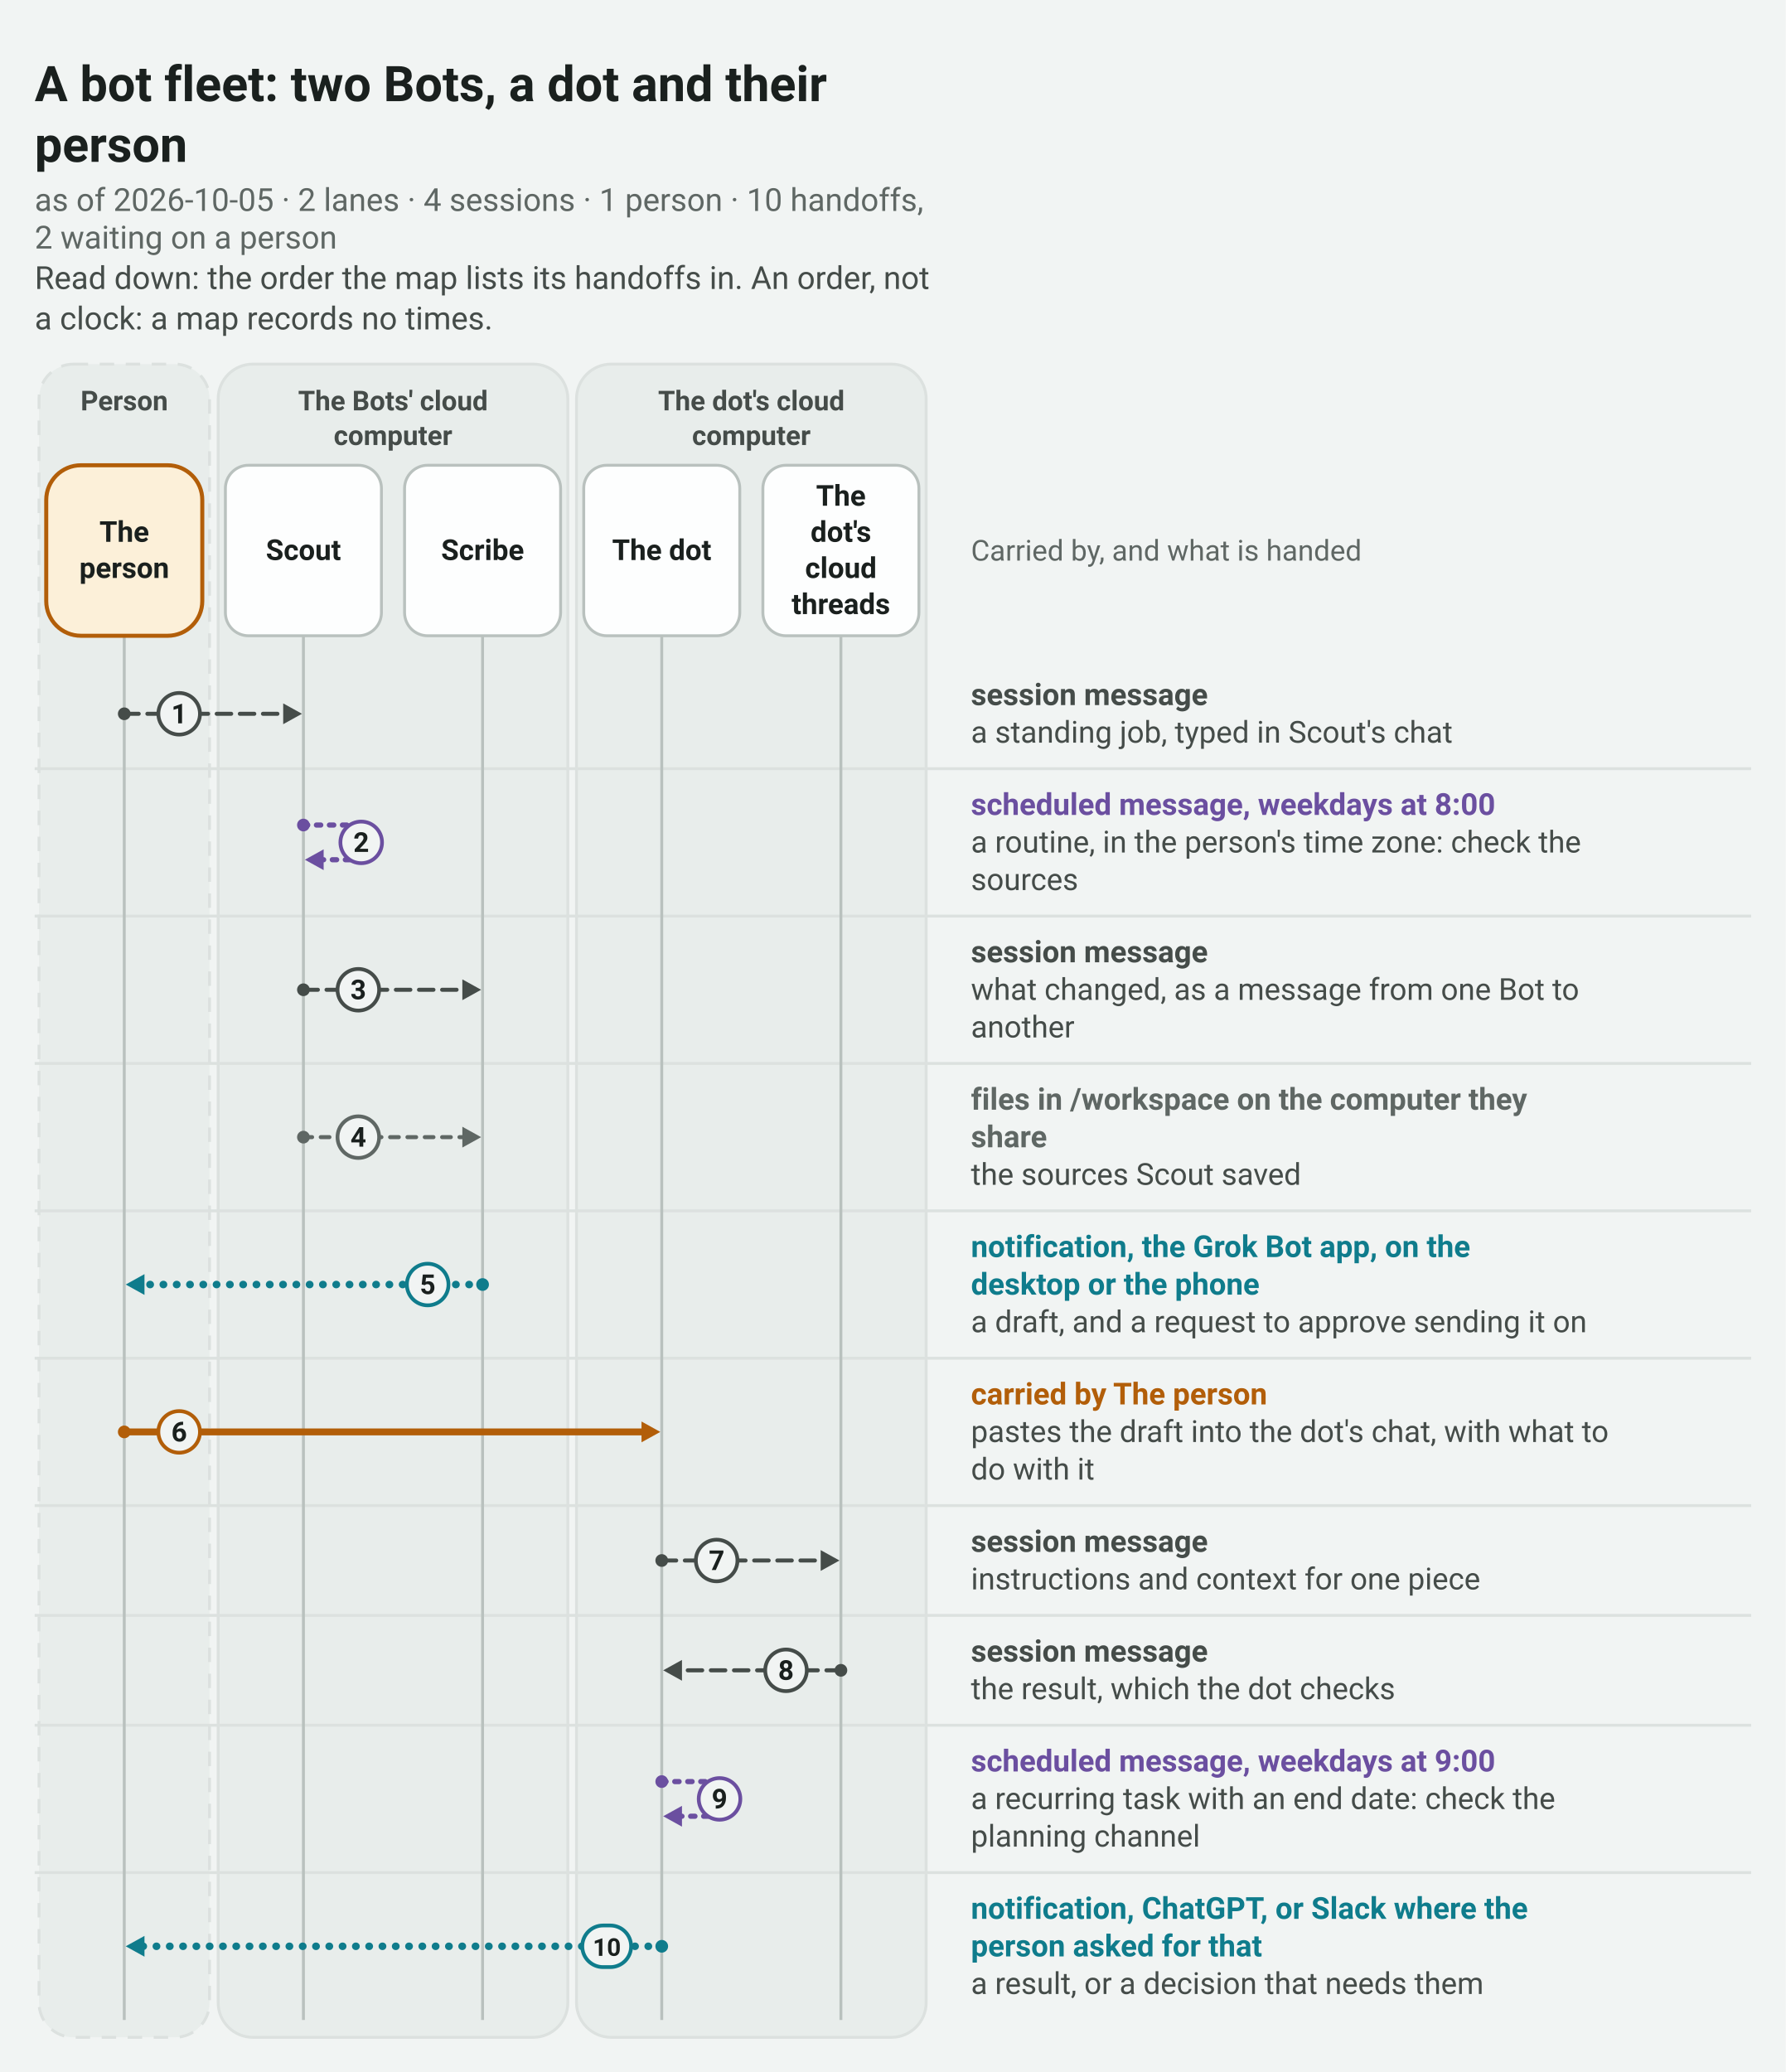
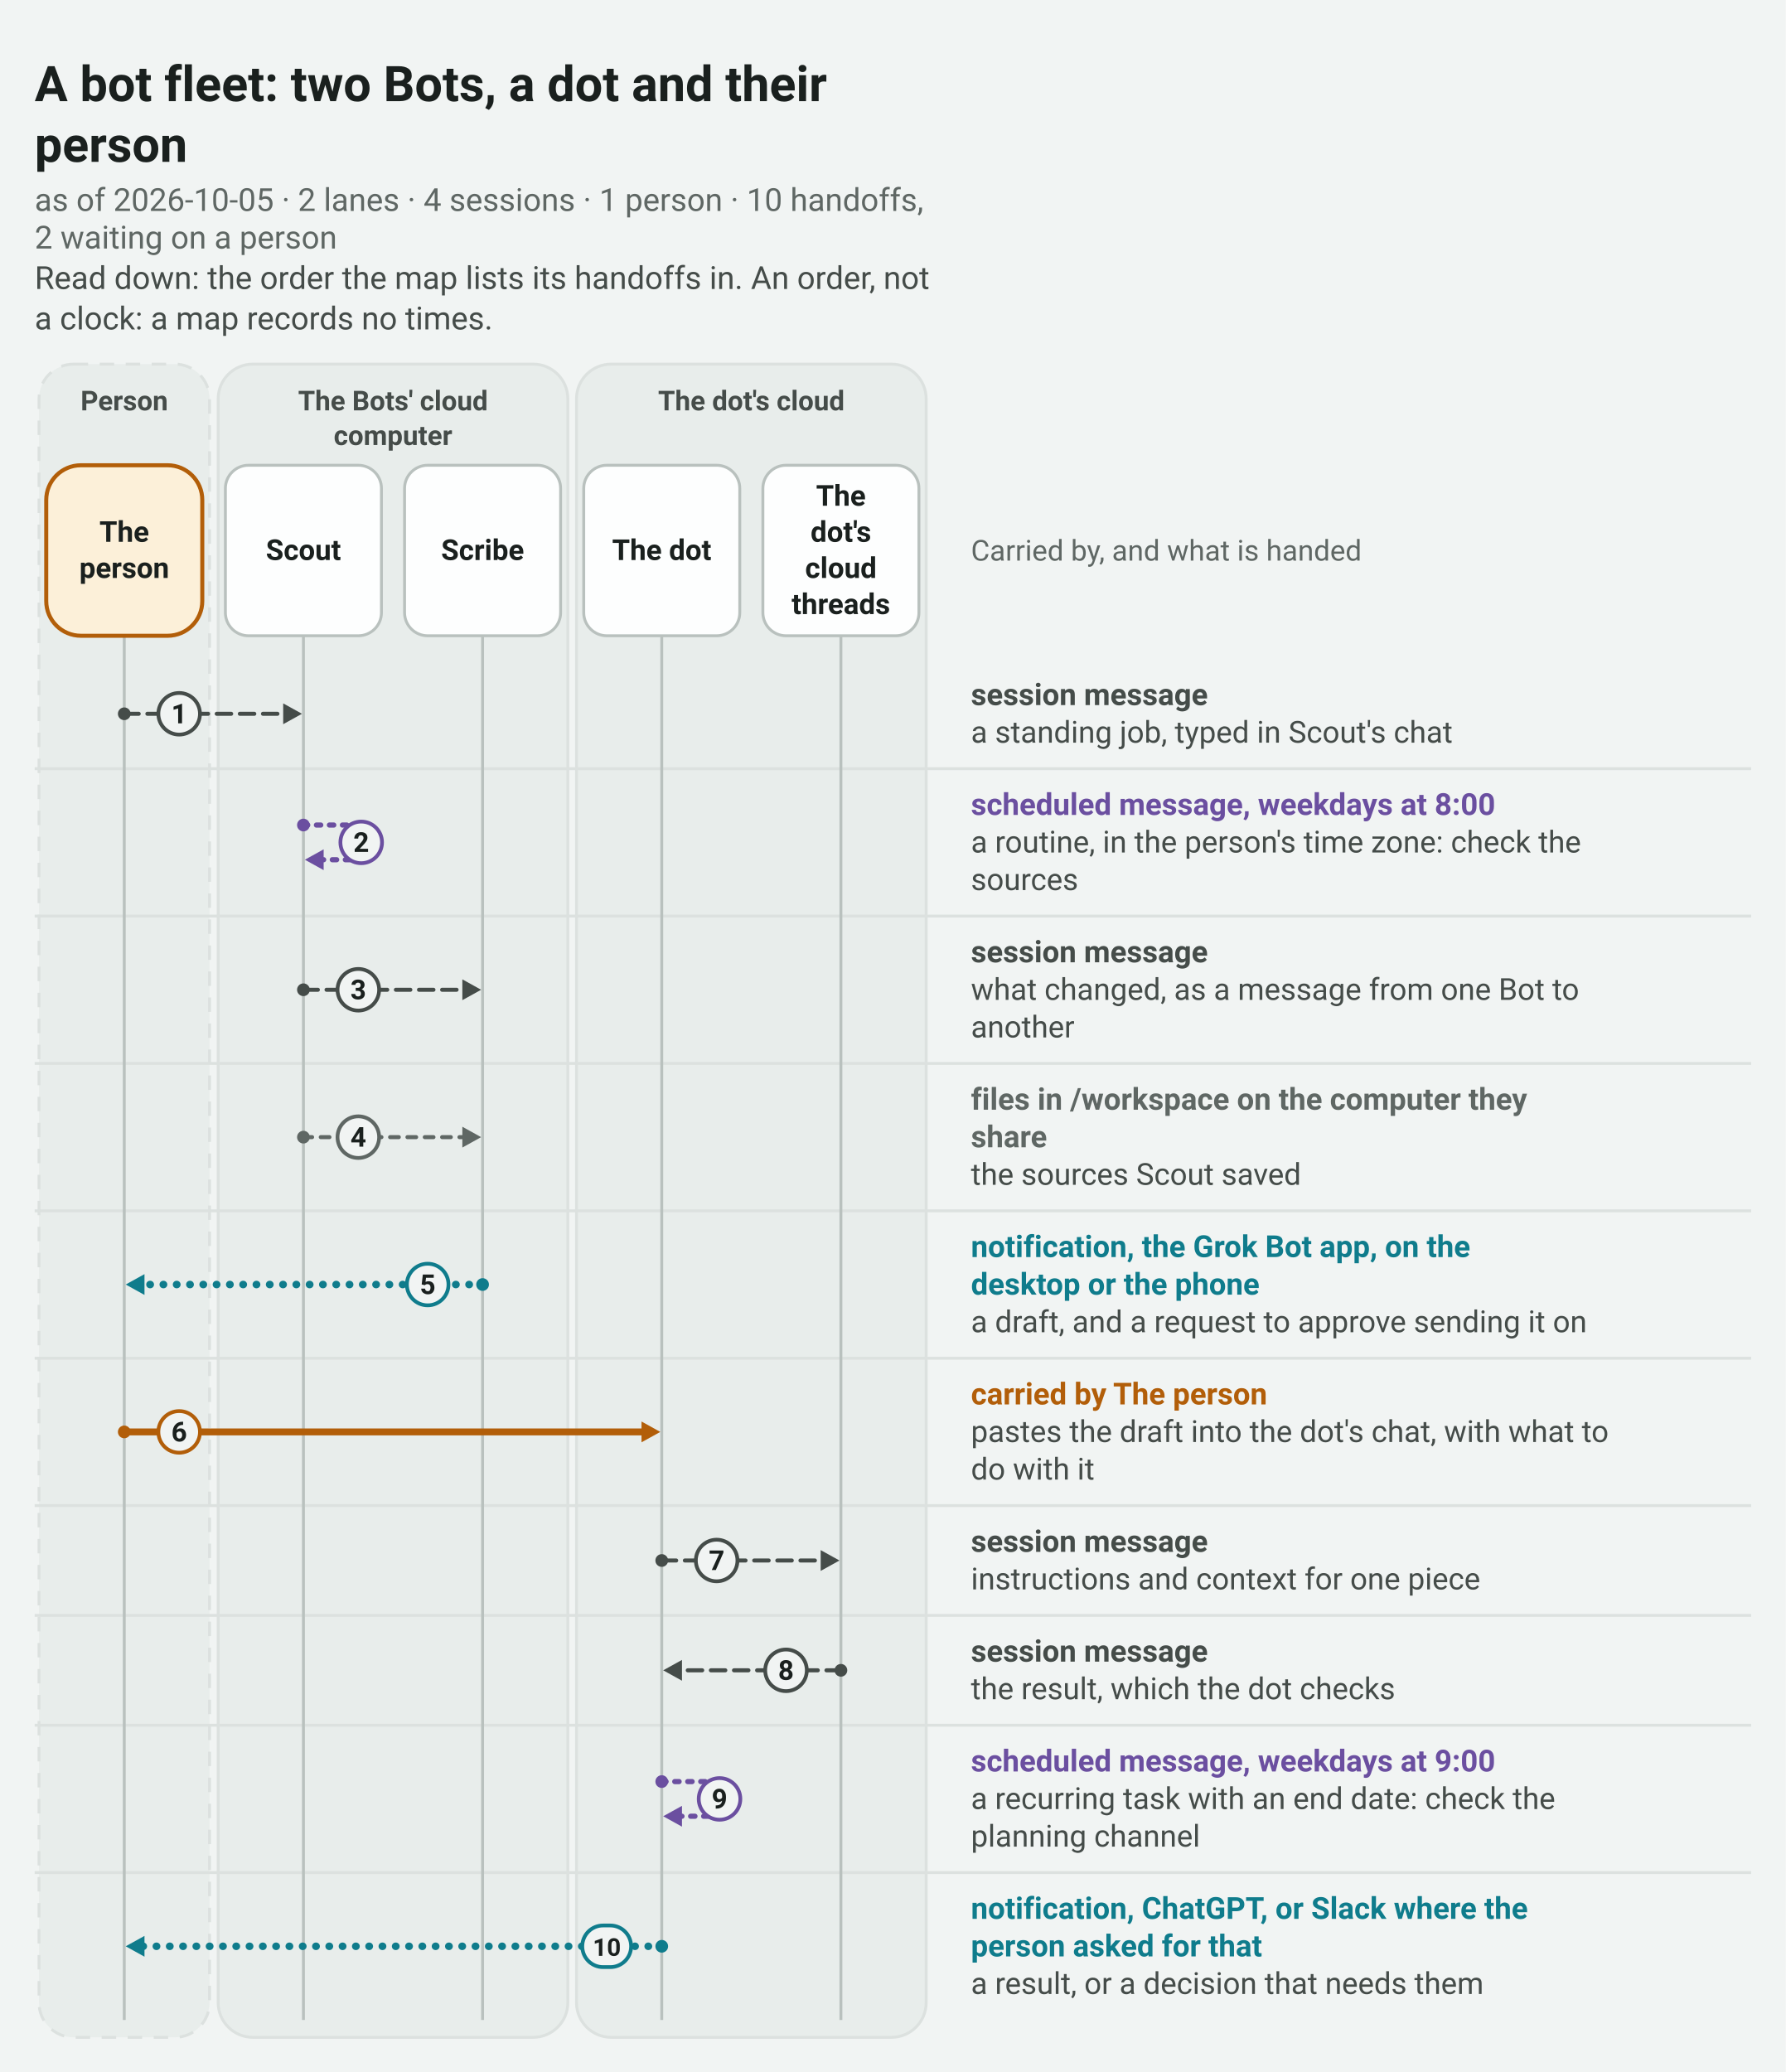
<svg xmlns="http://www.w3.org/2000/svg" class="grooph-picture" data-picture="sequence" viewBox="0 0 618 717" width="618" height="717" role="img" font-family="system-ui, -apple-system, 'Segoe UI', Roboto, 'Helvetica Neue', Arial, sans-serif">
  <rect x="0" y="0" width="618" height="717" style="fill:#f1f4f3" />
  <text x="12" y="35" font-size="17" font-weight="700" style="fill:#1a201e">A bot fleet: two Bots, a dot and their</text>
  <text x="12" y="56" font-size="17" font-weight="700" style="fill:#1a201e">person</text>
  <text x="12" y="73" font-size="11" style="fill:#5f6764">as of 2026-10-05 · 2 lanes · 4 sessions · 1 person · 10 handoffs,</text>
  <text x="12" y="86" font-size="11" style="fill:#5f6764">2 waiting on a person</text>
  <text x="12" y="100" font-size="11" style="fill:#454c49">Read down: the order the map lists its handoffs in. An order, not</text>
  <text x="12" y="114" font-size="11" style="fill:#454c49">a clock: a map records no times.</text>
  <text x="336" y="194" font-size="10" style="fill:#5f6764">Carried by, and what is handed</text>
  <g data-people="">
    <rect x="13.5" y="126" width="59" height="579" rx="12" stroke-width="1" stroke-dasharray="5 4" style="fill:#e8edeb;stroke:#dce1df" />
    <text x="43" y="142" font-size="9.5" font-weight="700" text-anchor="middle" style="fill:#454c49">Person</text>
  </g>
  <g data-lane="bots-computer">
    <rect x="75.5" y="126" width="121" height="579" rx="12" stroke-width="1" style="fill:#e8edeb;stroke:#dce1df" />
    <text x="136" y="142" font-size="9.5" font-weight="700" text-anchor="middle" style="fill:#454c49">The Bots' cloud</text>
    <text x="136" y="154" font-size="9.5" font-weight="700" text-anchor="middle" style="fill:#454c49">computer</text>
  </g>
  <g data-lane="dot-computer">
    <rect x="199.5" y="126" width="121" height="579" rx="12" stroke-width="1" style="fill:#e8edeb;stroke:#dce1df" />
    <text x="260" y="142" font-size="9.5" font-weight="700" text-anchor="middle" style="fill:#454c49">The dot's cloud</text>
-     <text x="260" y="154" font-size="9.5" font-weight="700" text-anchor="middle" style="fill:#454c49">computer</text>
  </g>
  <path d="M12,266 H606" stroke-width="1" style="stroke:#dce1df" />
  <path d="M12,317 H606" stroke-width="1" style="stroke:#dce1df" />
  <path d="M12,368 H606" stroke-width="1" style="stroke:#dce1df" />
  <path d="M12,419 H606" stroke-width="1" style="stroke:#dce1df" />
  <path d="M12,470 H606" stroke-width="1" style="stroke:#dce1df" />
  <path d="M12,521 H606" stroke-width="1" style="stroke:#dce1df" />
  <path d="M12,559 H606" stroke-width="1" style="stroke:#dce1df" />
  <path d="M12,597 H606" stroke-width="1" style="stroke:#dce1df" />
  <path d="M12,648 H606" stroke-width="1" style="stroke:#dce1df" />
  <path d="M43,220 V699" stroke-width="1" style="stroke:#b9c1be" />
  <path d="M105,220 V699" stroke-width="1" style="stroke:#b9c1be" />
  <path d="M167,220 V699" stroke-width="1" style="stroke:#b9c1be" />
  <path d="M229,220 V699" stroke-width="1" style="stroke:#b9c1be" />
  <path d="M291,220 V699" stroke-width="1" style="stroke:#b9c1be" />
  <g data-person="person">
    <rect data-card="" x="16" y="161" width="54" height="59" rx="12" stroke-width="1.4" style="fill:#fcf0d9;stroke:#b25e09" />
    <text x="43" y="187.5" font-size="10" font-weight="700" text-anchor="middle" style="fill:#1a201e">The</text>
    <text x="43" y="200" font-size="10" font-weight="700" text-anchor="middle" style="fill:#1a201e">person</text>
  </g>
  <g data-session="scout">
    <rect data-card="" x="78" y="161" width="54" height="59" rx="8" stroke-width="1" style="fill:#fdfefe;stroke:#b9c1be" />
    <text x="105" y="193.8" font-size="10" font-weight="700" text-anchor="middle" style="fill:#1a201e">Scout</text>
  </g>
  <g data-session="scribe">
    <rect data-card="" x="140" y="161" width="54" height="59" rx="8" stroke-width="1" style="fill:#fdfefe;stroke:#b9c1be" />
    <text x="167" y="193.8" font-size="10" font-weight="700" text-anchor="middle" style="fill:#1a201e">Scribe</text>
  </g>
  <g data-session="dot">
    <rect data-card="" x="202" y="161" width="54" height="59" rx="8" stroke-width="1" style="fill:#fdfefe;stroke:#b9c1be" />
    <text x="229" y="193.8" font-size="10" font-weight="700" text-anchor="middle" style="fill:#1a201e">The dot</text>
  </g>
  <g data-session="dot-threads">
    <rect data-card="" x="264" y="161" width="54" height="59" rx="8" stroke-width="1" style="fill:#fdfefe;stroke:#b9c1be" />
    <text x="291" y="175" font-size="10" font-weight="700" text-anchor="middle" style="fill:#1a201e">The</text>
    <text x="291" y="187.5" font-size="10" font-weight="700" text-anchor="middle" style="fill:#1a201e">dot's</text>
    <text x="291" y="200" font-size="10" font-weight="700" text-anchor="middle" style="fill:#1a201e">cloud</text>
    <text x="291" y="212.5" font-size="10" font-weight="700" text-anchor="middle" style="fill:#1a201e">threads</text>
  </g>
  <g data-handoff="h-job">
    <rect data-row="" x="8" y="229.5" width="602" height="35" rx="8" style="fill:transparent" />
    <path d="M43,247 H99.5" fill="none" stroke-width="1.4" stroke-linecap="round" stroke-dasharray="5 3" style="stroke:#454c49" />
    <circle cx="43" cy="247" r="2.2" style="fill:#454c49" />
    <path d="M104.5,247 l-6.5,-3.6 v7.2 z" style="fill:#454c49" />
    <circle cx="62" cy="247" r="7.2" stroke-width="1.3" style="fill:#f1f4f3;stroke:#454c49" />
    <text x="62" y="250.3" font-size="9.5" font-weight="700" text-anchor="middle" style="fill:#1a201e">1</text>
    <text x="336" y="244" font-size="10.5" font-weight="700" style="fill:#454c49">session message</text>
    <text x="336" y="257" font-size="10.5" style="fill:#454c49">a standing job, typed in Scout's chat</text>
  </g>
  <g data-handoff="h-routine">
    <rect data-row="" x="8" y="267.5" width="602" height="48" rx="8" style="fill:transparent" />
    <path d="M105,285.5 h20 v12 H110.5" fill="none" stroke-width="1.8" stroke-linecap="round" stroke-dasharray="1.5 3" style="stroke:#6b4fa0" />
    <circle cx="105" cy="285.5" r="2.2" style="fill:#6b4fa0" />
    <path d="M105.5,297.5 l6.5,-3.6 v7.2 z" style="fill:#6b4fa0" />
    <circle cx="125" cy="291.5" r="7.2" stroke-width="1.3" style="fill:#f1f4f3;stroke:#6b4fa0" />
    <text x="125" y="294.8" font-size="9.5" font-weight="700" text-anchor="middle" style="fill:#1a201e">2</text>
    <text x="336" y="282" font-size="10.5" font-weight="700" style="fill:#6b4fa0">scheduled message, weekdays at 8:00</text>
    <text x="336" y="295" font-size="10.5" style="fill:#454c49">a routine, in the person's time zone: check the</text>
    <text x="336" y="308" font-size="10.5" style="fill:#454c49">sources</text>
  </g>
  <g data-handoff="h-found">
    <rect data-row="" x="8" y="318.5" width="602" height="48" rx="8" style="fill:transparent" />
    <path d="M105,342.5 H161.5" fill="none" stroke-width="1.4" stroke-linecap="round" stroke-dasharray="5 3" style="stroke:#454c49" />
    <circle cx="105" cy="342.5" r="2.2" style="fill:#454c49" />
    <path d="M166.5,342.5 l-6.5,-3.6 v7.2 z" style="fill:#454c49" />
    <circle cx="124" cy="342.5" r="7.2" stroke-width="1.3" style="fill:#f1f4f3;stroke:#454c49" />
    <text x="124" y="345.8" font-size="9.5" font-weight="700" text-anchor="middle" style="fill:#1a201e">3</text>
    <text x="336" y="333" font-size="10.5" font-weight="700" style="fill:#454c49">session message</text>
    <text x="336" y="346" font-size="10.5" style="fill:#454c49">what changed, as a message from one Bot to</text>
    <text x="336" y="359" font-size="10.5" style="fill:#454c49">another</text>
  </g>
  <g data-handoff="h-files">
    <rect data-row="" x="8" y="369.5" width="602" height="48" rx="8" style="fill:transparent" />
    <path d="M105,393.5 H161.5" fill="none" stroke-width="1.4" stroke-linecap="round" stroke-dasharray="3 3" style="stroke:#5f6764" />
    <circle cx="105" cy="393.5" r="2.2" style="fill:#5f6764" />
    <path d="M166.5,393.5 l-6.5,-3.6 v7.2 z" style="fill:#5f6764" />
    <circle cx="124" cy="393.5" r="7.2" stroke-width="1.3" style="fill:#f1f4f3;stroke:#5f6764" />
    <text x="124" y="396.8" font-size="9.5" font-weight="700" text-anchor="middle" style="fill:#1a201e">4</text>
    <text x="336" y="384" font-size="10.5" font-weight="700" style="fill:#5f6764">files in /workspace on the computer they</text>
    <text x="336" y="397" font-size="10.5" font-weight="700" style="fill:#5f6764">share</text>
    <text x="336" y="410" font-size="10.5" style="fill:#454c49">the sources Scout saved</text>
  </g>
  <g data-handoff="h-draft">
    <rect data-row="" x="8" y="420.5" width="602" height="48" rx="8" style="fill:transparent" />
    <path d="M167,444.5 H48.5" fill="none" stroke-width="2.6" stroke-linecap="round" stroke-dasharray="0.1 4.5" style="stroke:#0f7c8c" />
    <circle cx="167" cy="444.5" r="2.2" style="fill:#0f7c8c" />
    <path d="M43.5,444.5 l6.5,-3.6 v7.2 z" style="fill:#0f7c8c" />
    <circle cx="148" cy="444.5" r="7.2" stroke-width="1.3" style="fill:#f1f4f3;stroke:#0f7c8c" />
    <text x="148" y="447.8" font-size="9.5" font-weight="700" text-anchor="middle" style="fill:#1a201e">5</text>
    <text x="336" y="435" font-size="10.5" font-weight="700" style="fill:#0f7c8c">notification, the Grok Bot app, on the</text>
    <text x="336" y="448" font-size="10.5" font-weight="700" style="fill:#0f7c8c">desktop or the phone</text>
    <text x="336" y="461" font-size="10.5" style="fill:#454c49">a draft, and a request to approve sending it on</text>
  </g>
  <g data-handoff="h-carry">
    <rect data-row="" x="8" y="471.5" width="602" height="48" rx="8" style="fill:transparent" />
    <path d="M43,495.5 H223.5" fill="none" stroke-width="2.4" stroke-linecap="round" style="stroke:#b25e09" />
    <circle cx="43" cy="495.5" r="2.2" style="fill:#b25e09" />
    <path d="M228.5,495.5 l-6.5,-3.6 v7.2 z" style="fill:#b25e09" />
    <circle cx="62" cy="495.5" r="7.2" stroke-width="1.3" style="fill:#f1f4f3;stroke:#b25e09" />
    <text x="62" y="498.8" font-size="9.5" font-weight="700" text-anchor="middle" style="fill:#1a201e">6</text>
    <text x="336" y="486" font-size="10.5" font-weight="700" style="fill:#b25e09">carried by The person</text>
    <text x="336" y="499" font-size="10.5" style="fill:#454c49">pastes the draft into the dot's chat, with what to</text>
    <text x="336" y="512" font-size="10.5" style="fill:#454c49">do with it</text>
  </g>
  <g data-handoff="h-piece">
    <rect data-row="" x="8" y="522.5" width="602" height="35" rx="8" style="fill:transparent" />
    <path d="M229,540 H285.5" fill="none" stroke-width="1.4" stroke-linecap="round" stroke-dasharray="5 3" style="stroke:#454c49" />
    <circle cx="229" cy="540" r="2.2" style="fill:#454c49" />
    <path d="M290.5,540 l-6.5,-3.6 v7.2 z" style="fill:#454c49" />
    <circle cx="248" cy="540" r="7.2" stroke-width="1.3" style="fill:#f1f4f3;stroke:#454c49" />
    <text x="248" y="543.3" font-size="9.5" font-weight="700" text-anchor="middle" style="fill:#1a201e">7</text>
    <text x="336" y="537" font-size="10.5" font-weight="700" style="fill:#454c49">session message</text>
    <text x="336" y="550" font-size="10.5" style="fill:#454c49">instructions and context for one piece</text>
  </g>
  <g data-handoff="h-result">
    <rect data-row="" x="8" y="560.5" width="602" height="35" rx="8" style="fill:transparent" />
    <path d="M291,578 H234.5" fill="none" stroke-width="1.4" stroke-linecap="round" stroke-dasharray="5 3" style="stroke:#454c49" />
    <circle cx="291" cy="578" r="2.2" style="fill:#454c49" />
    <path d="M229.5,578 l6.5,-3.6 v7.2 z" style="fill:#454c49" />
    <circle cx="272" cy="578" r="7.2" stroke-width="1.3" style="fill:#f1f4f3;stroke:#454c49" />
    <text x="272" y="581.3" font-size="9.5" font-weight="700" text-anchor="middle" style="fill:#1a201e">8</text>
    <text x="336" y="575" font-size="10.5" font-weight="700" style="fill:#454c49">session message</text>
    <text x="336" y="588" font-size="10.5" style="fill:#454c49">the result, which the dot checks</text>
  </g>
  <g data-handoff="h-recurring">
    <rect data-row="" x="8" y="598.5" width="602" height="48" rx="8" style="fill:transparent" />
    <path d="M229,616.5 h20 v12 H234.5" fill="none" stroke-width="1.8" stroke-linecap="round" stroke-dasharray="1.5 3" style="stroke:#6b4fa0" />
    <circle cx="229" cy="616.5" r="2.2" style="fill:#6b4fa0" />
    <path d="M229.5,628.5 l6.5,-3.6 v7.2 z" style="fill:#6b4fa0" />
    <circle cx="249" cy="622.5" r="7.2" stroke-width="1.3" style="fill:#f1f4f3;stroke:#6b4fa0" />
    <text x="249" y="625.8" font-size="9.5" font-weight="700" text-anchor="middle" style="fill:#1a201e">9</text>
    <text x="336" y="613" font-size="10.5" font-weight="700" style="fill:#6b4fa0">scheduled message, weekdays at 9:00</text>
    <text x="336" y="626" font-size="10.5" style="fill:#454c49">a recurring task with an end date: check the</text>
    <text x="336" y="639" font-size="10.5" style="fill:#454c49">planning channel</text>
  </g>
  <g data-handoff="h-decision">
    <rect data-row="" x="8" y="649.5" width="602" height="48" rx="8" style="fill:transparent" />
    <path d="M229,673.5 H48.5" fill="none" stroke-width="2.6" stroke-linecap="round" stroke-dasharray="0.1 4.5" style="stroke:#0f7c8c" />
    <circle cx="229" cy="673.5" r="2.2" style="fill:#0f7c8c" />
    <path d="M43.5,673.5 l6.5,-3.6 v7.2 z" style="fill:#0f7c8c" />
    <rect x="201.5" y="666.3" width="16.9" height="14.4" rx="7.2" stroke-width="1.3" style="fill:#f1f4f3;stroke:#0f7c8c" />
    <text x="210" y="676.8" font-size="8.5" font-weight="700" text-anchor="middle" style="fill:#1a201e">10</text>
    <text x="336" y="664" font-size="10.5" font-weight="700" style="fill:#0f7c8c">notification, ChatGPT, or Slack where the</text>
    <text x="336" y="677" font-size="10.5" font-weight="700" style="fill:#0f7c8c">person asked for that</text>
    <text x="336" y="690" font-size="10.5" style="fill:#454c49">a result, or a decision that needs them</text>
  </g>
</svg>
